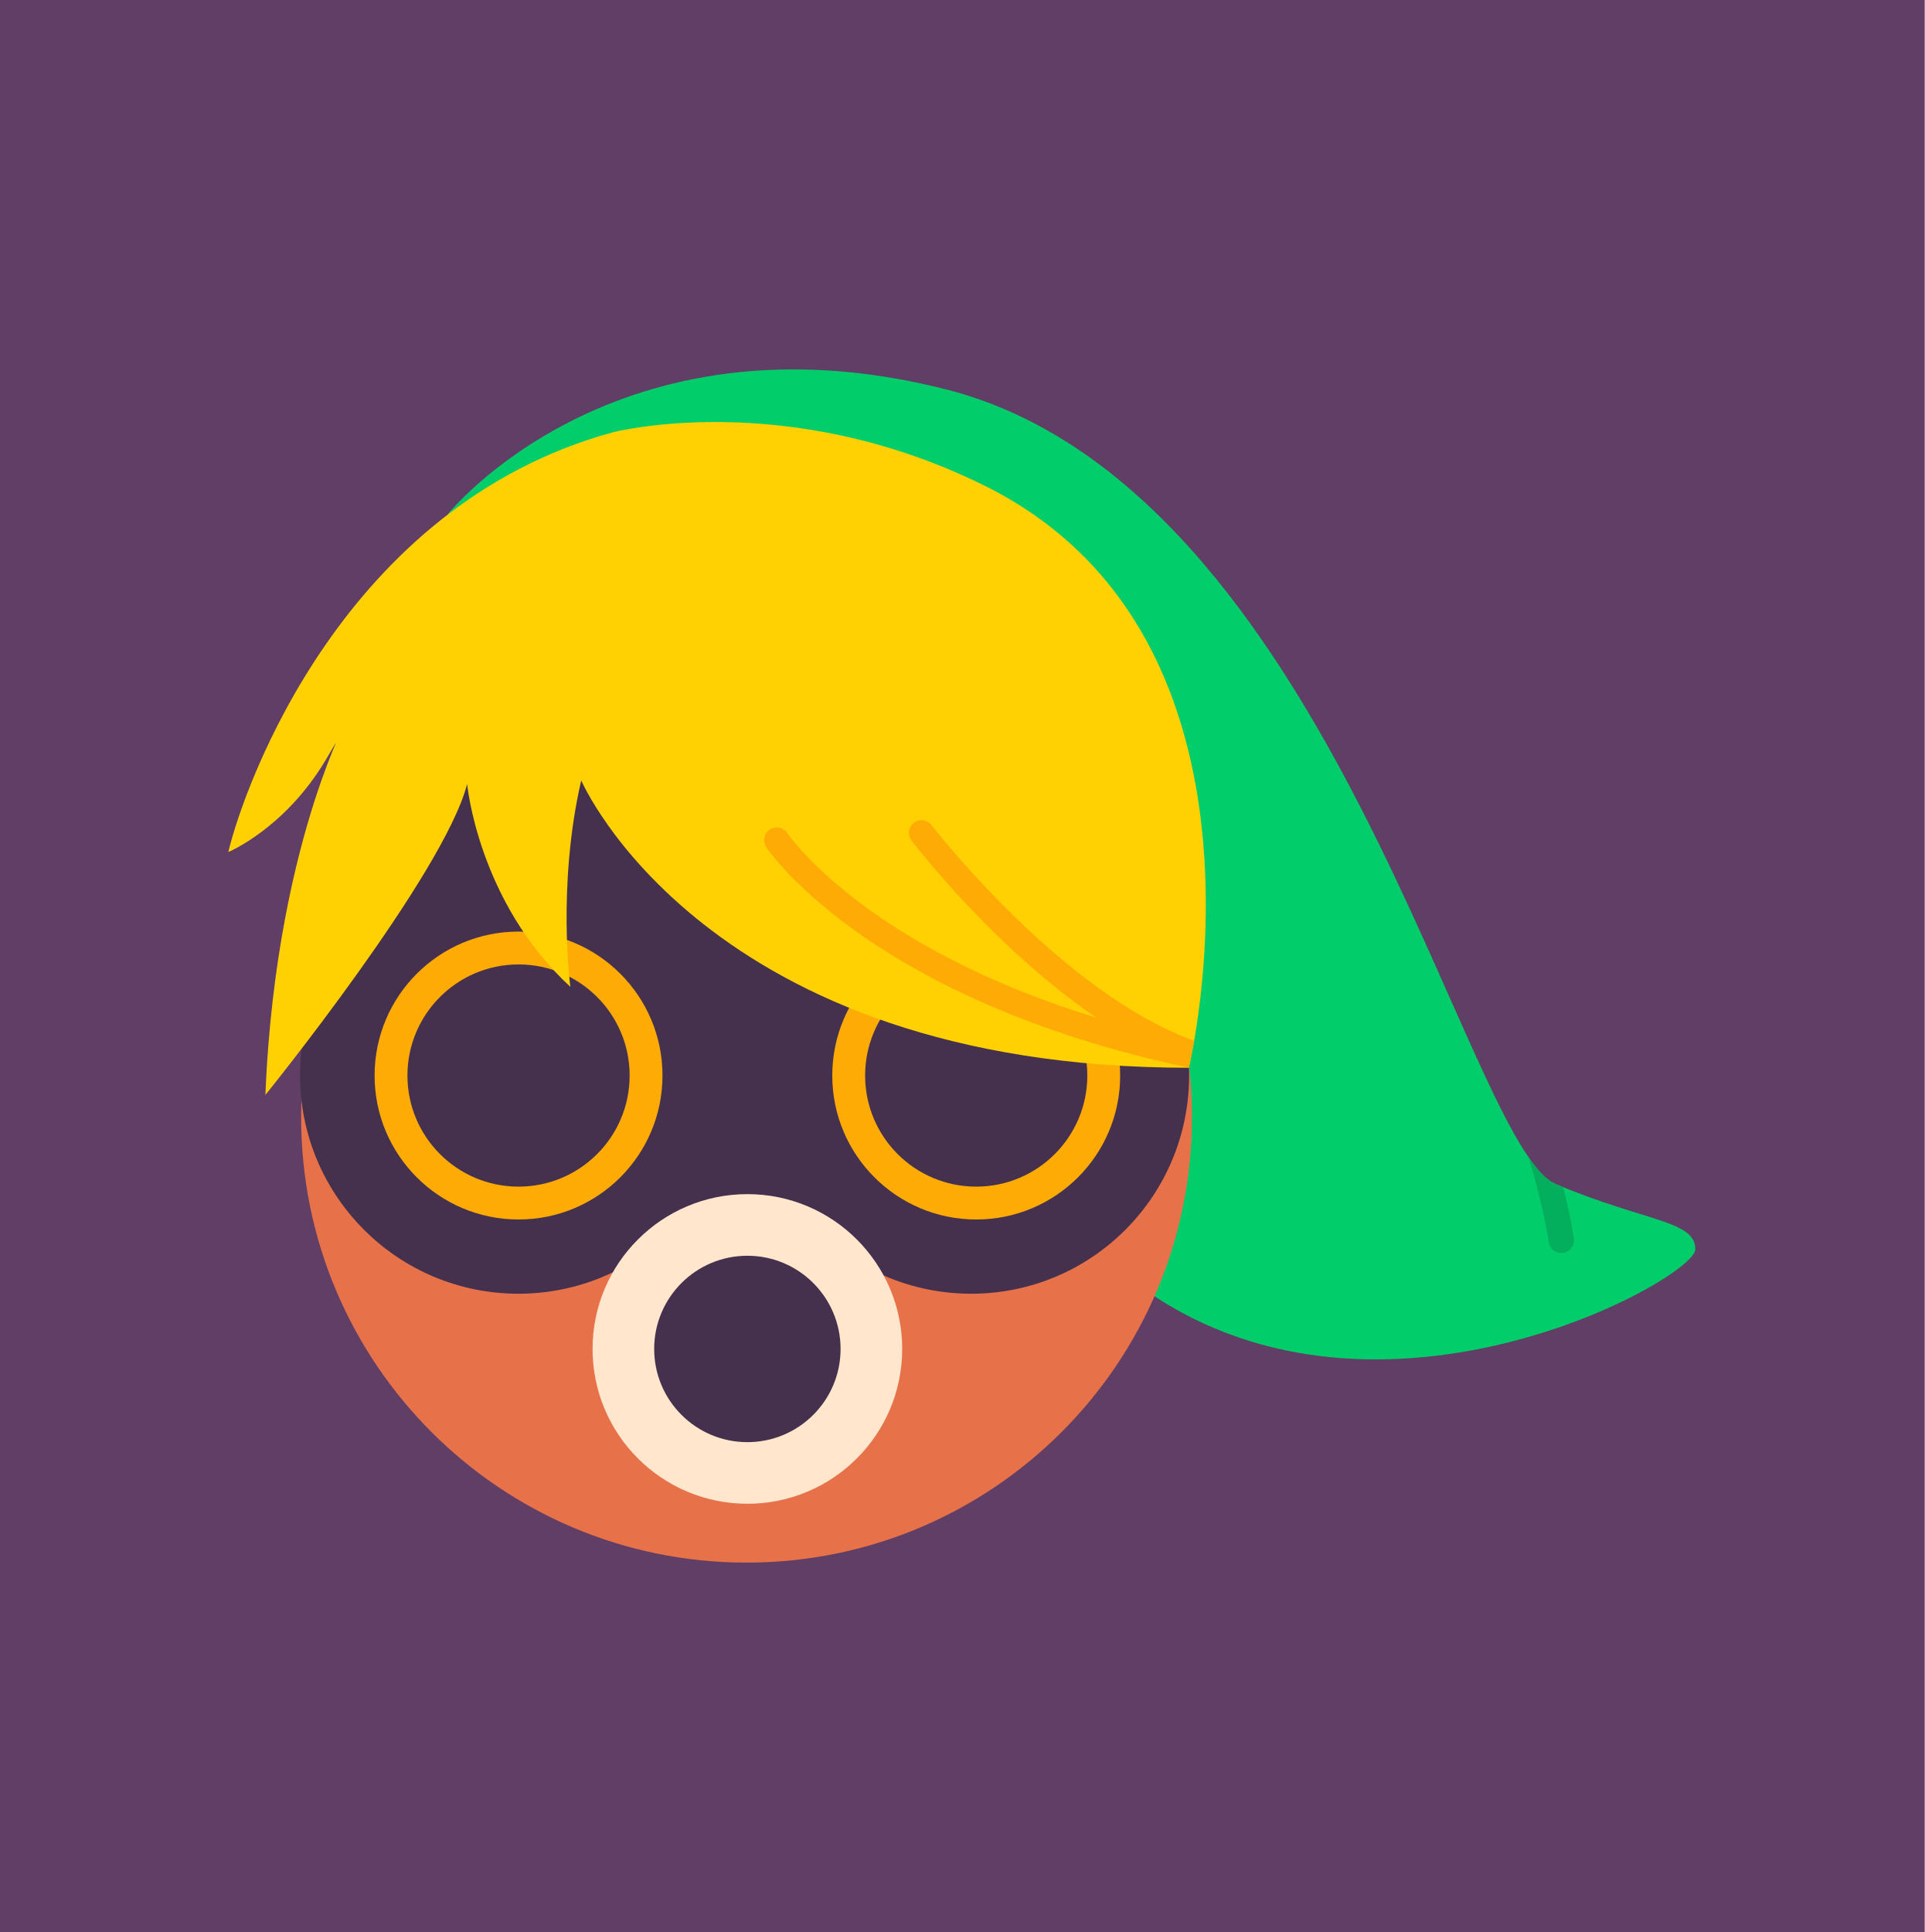
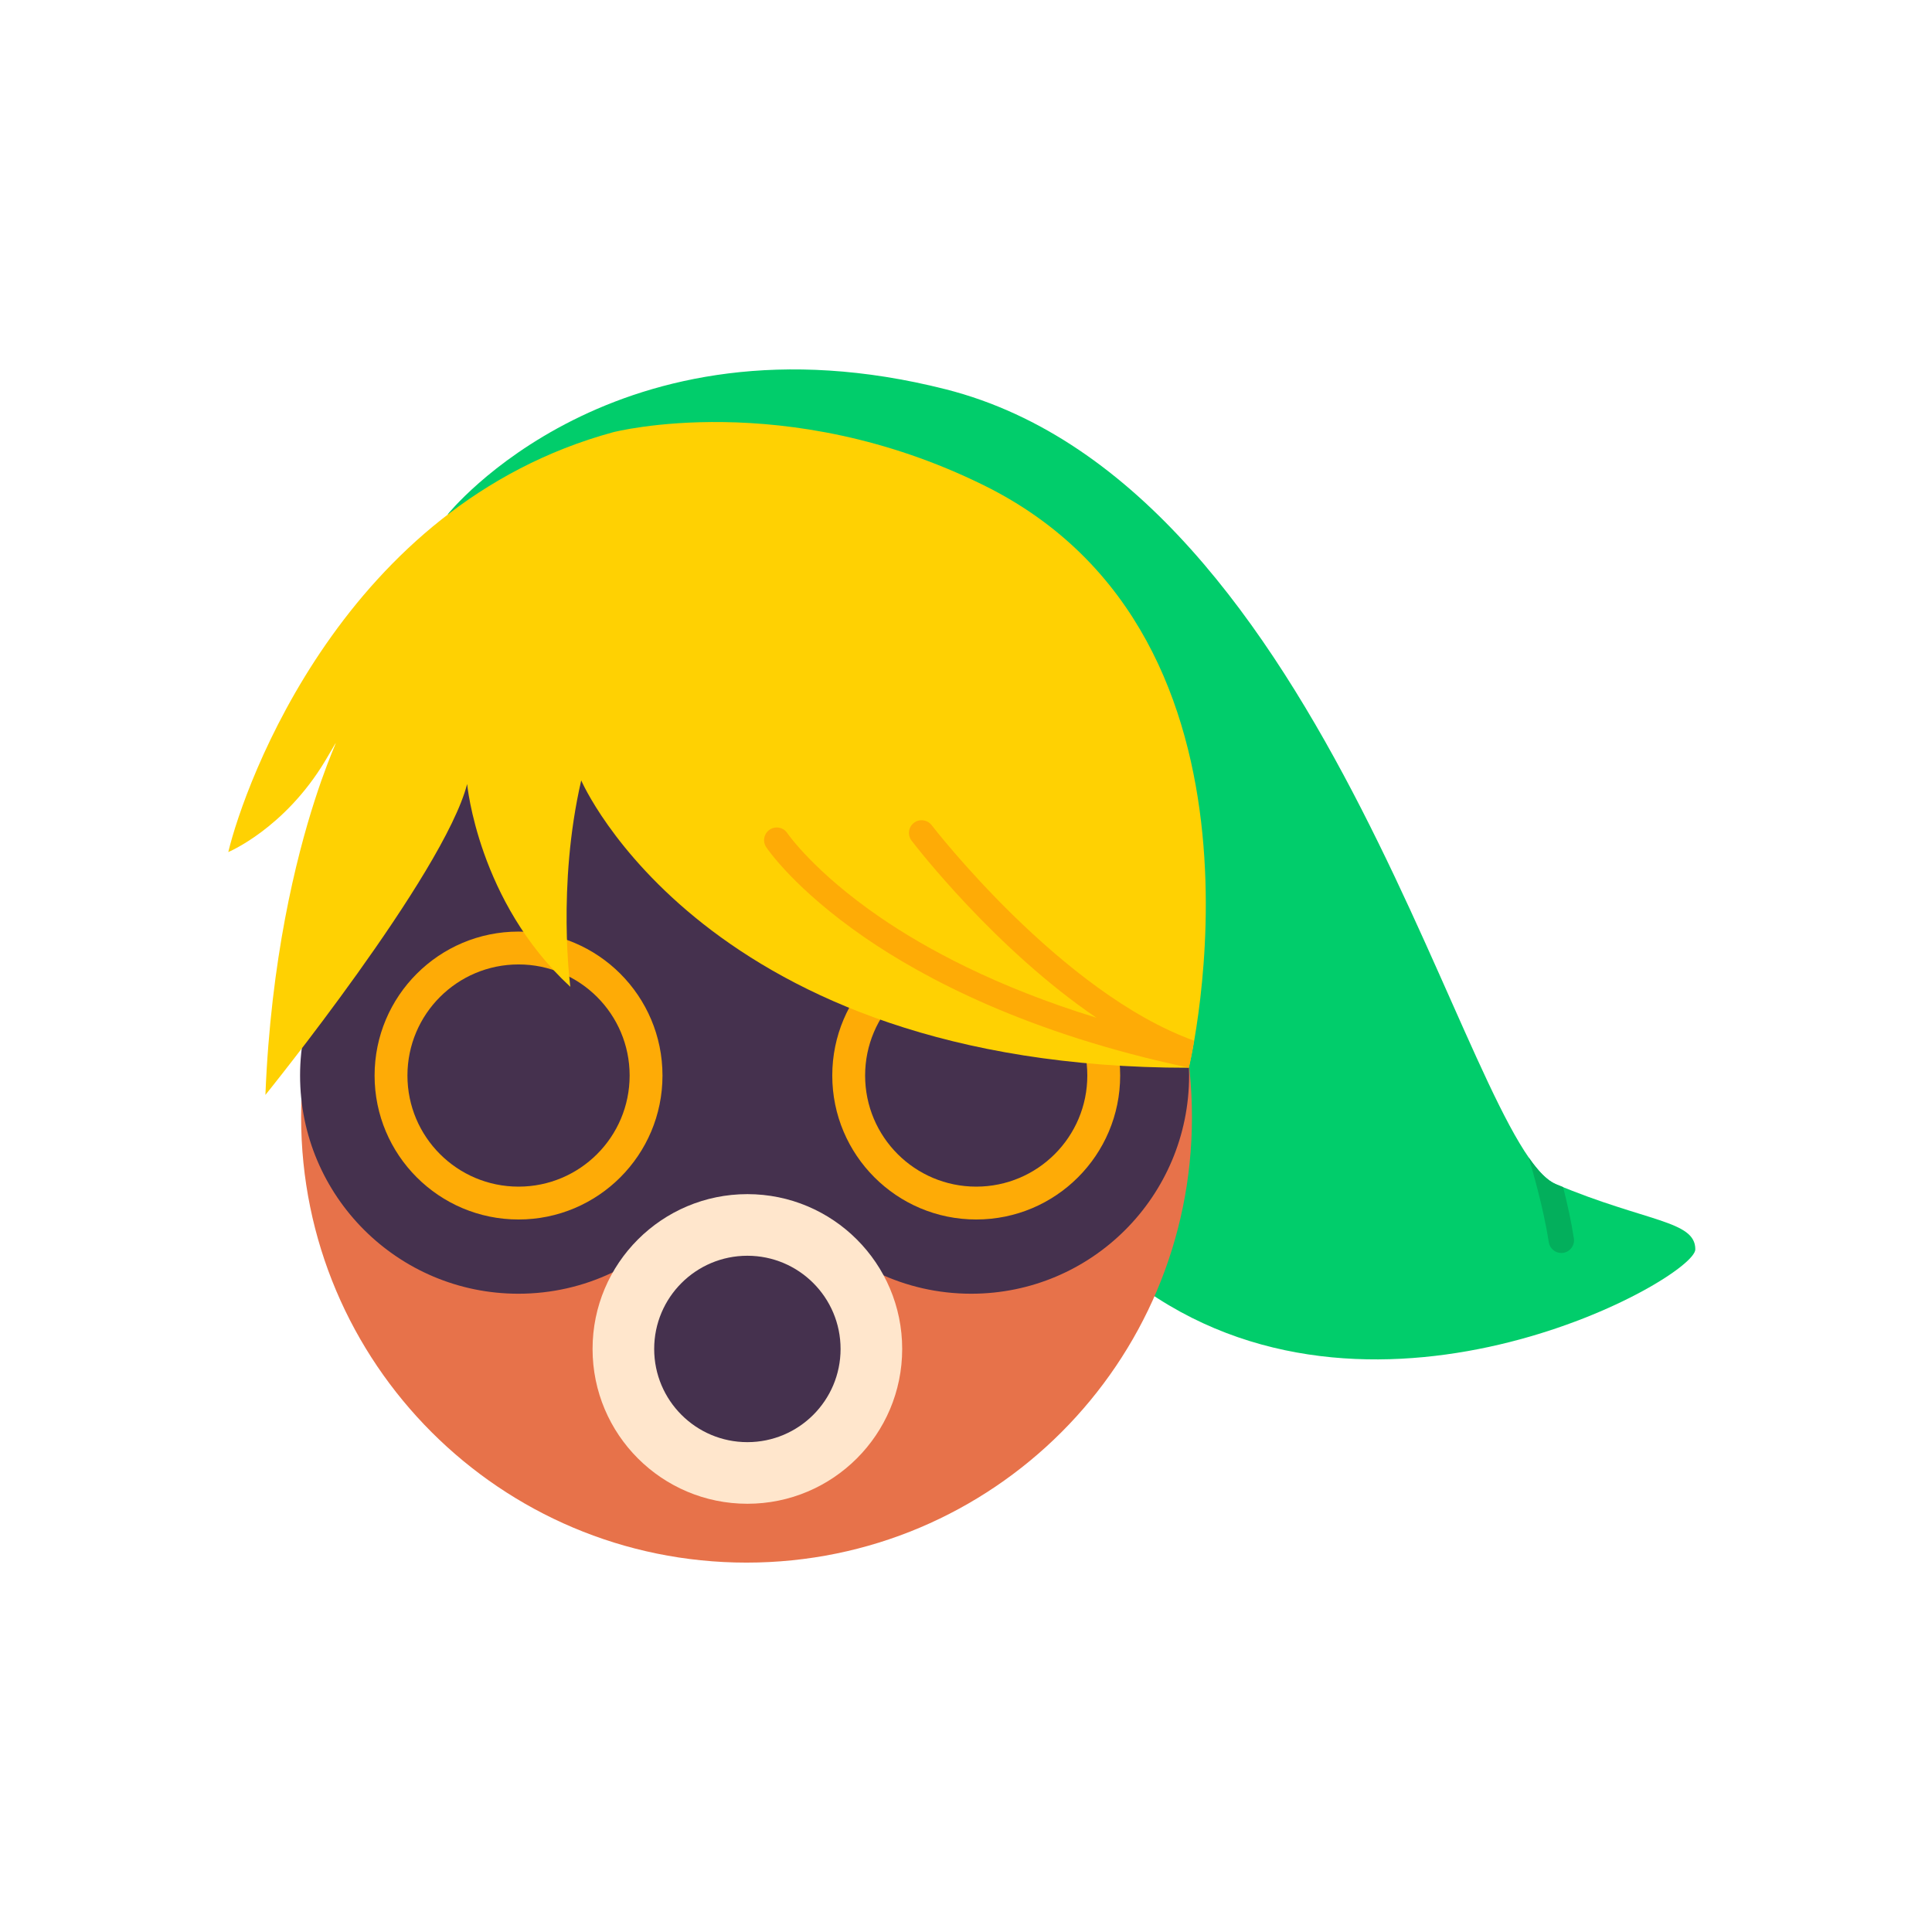
<svg xmlns="http://www.w3.org/2000/svg" version="1.1" id="Calque_1" x="0px" y="0px" width="1063px" height="1067px" viewBox="0 0 1063 1067" enable-background="new 0 0 1063 1067" xml:space="preserve">
-   <rect fill="#603E65" width="1063" height="1067" />
-   <g>
-     <path fill="#01CD6B" d="M247.307,283.994c0,0,92.271-115.326,275-69c213,54,287,418,337,439s77,20,77,36s-173,113-303,23" />
-     <path fill="#03AF5C" d="M862.299,691.994c0.352,0,0.709-0.025,1.067-0.082c3.821-0.584,6.445-4.156,5.86-7.977   c-1.453-9.49-3.717-19.592-5.908-28.287c-1.322-0.539-2.654-1.084-4.012-1.654c-4.768-2.004-9.754-7.133-15.059-14.807   c2.02,6.711,8.309,28.369,11.14,46.865C855.918,689.516,858.9,691.994,862.299,691.994z" />
-     <circle fill="#E7724A" cx="412.307" cy="616.994" r="246" />
-     <g>
-       <path fill="#45314E" d="M628,516.09V409.008c0-2.217-2.002-4.008-4.85-4.008H205.463c-2.848,0-5.463,1.791-5.463,4.008v100.67    c-21,21.732-34.271,51.488-34.271,84.316c0,66.551,54.027,120.503,120.578,120.503c36.798,0,69.815-16.497,91.919-42.497h66.315    c22.103,26,55.043,42.497,91.843,42.497c66.549,0,120.347-53.95,120.347-120.501C656.731,564.289,646,537.098,628,516.09z" />
+   <defs id="defs51" />
+   <g id="g46">
+     <path fill="#01CD6B" d="M247.307,283.994c0,0,92.271-115.326,275-69c213,54,287,418,337,439s77,20,77,36s-173,113-303,23" id="path12" />
+     <path fill="#03AF5C" d="M862.299,691.994c0.352,0,0.709-0.025,1.067-0.082c3.821-0.584,6.445-4.156,5.86-7.977   c-1.453-9.49-3.717-19.592-5.908-28.287c-1.322-0.539-2.654-1.084-4.012-1.654c-4.768-2.004-9.754-7.133-15.059-14.807   c2.02,6.711,8.309,28.369,11.14,46.865C855.918,689.516,858.9,691.994,862.299,691.994z" id="path14" />
+     <circle fill="#E7724A" cx="412.307" cy="616.994" r="246" id="circle16" />
+     <g id="g20">
+       <path fill="#45314E" d="M628,516.09V409.008c0-2.217-2.002-4.008-4.85-4.008H205.463c-2.848,0-5.463,1.791-5.463,4.008v100.67    c-21,21.732-34.271,51.488-34.271,84.316c0,66.551,54.027,120.503,120.578,120.503c36.798,0,69.815-16.497,91.919-42.497h66.315    c22.103,26,55.043,42.497,91.843,42.497c66.549,0,120.347-53.95,120.347-120.501C656.731,564.289,646,537.098,628,516.09z" id="path18" />
    </g>
-     <g>
-       <circle fill="#FFE6CC" cx="412.769" cy="744.994" r="85.501" />
-       <circle fill="#45314E" cx="412.769" cy="744.994" r="51.471" />
+     <g id="g26">
+       <circle fill="#FFE6CC" cx="412.769" cy="744.994" r="85.501" id="circle22" />
+       <circle fill="#45314E" cx="412.769" cy="744.994" r="51.471" id="circle24" />
    </g>
-     <g>
-       <g>
-         <circle fill="#FEAB06" cx="286.384" cy="593.994" r="79.501" />
-         <circle fill="#45314E" cx="286.384" cy="593.994" r="61.358" />
+     <g id="g40">
+       <g id="g32">
+         <circle fill="#FEAB06" cx="286.384" cy="593.994" r="79.501" id="circle28" />
+         <circle fill="#45314E" cx="286.384" cy="593.994" r="61.358" id="circle30" />
      </g>
-       <g>
-         <circle fill="#FEAB06" cx="539.154" cy="593.994" r="79.501" />
-         <circle fill="#45314E" cx="539.154" cy="593.994" r="61.358" />
+       <g id="g38">
+         <circle fill="#FEAB06" cx="539.154" cy="593.994" r="79.501" id="circle34" />
+         <circle fill="#45314E" cx="539.154" cy="593.994" r="61.358" id="circle36" />
      </g>
    </g>
-     <path fill="#FFD102" d="M315,545c0,0-7.499-55.504,6-114c0,0,68.116,158.703,335.559,158.703c0,0,57.785-237.363-113.252-321.709   c-109.494-53.998-204.733-29.273-204.733-29.273c-148.492,40.498-203.496,194.357-212.495,231.855c0,0,31.004-12.867,53.503-50.365   s-26.998,34.498-32.998,184.492C146.583,604.703,245,483,258,433C258,433,264,498,315,545z" />
-     <path fill="#FEAB06" d="M514.558,455.745c-2.351-3.069-6.744-3.652-9.813-1.303s-3.653,6.742-1.304,9.812   c2.382,3.113,46.247,59.901,102.142,97.83c-55.907-17.175-94.688-38.464-119.415-55.408c-36.688-25.14-51.21-46.361-51.353-46.572   c-2.147-3.205-6.485-4.069-9.698-1.928c-3.217,2.145-4.086,6.49-1.941,9.707c0.623,0.934,15.688,23.173,54.225,49.754   c33.142,22.86,90.594,53.28,179.17,72.019c0.131-0.548,1.398-5.898,2.962-14.897C586.168,548.417,515.28,456.688,514.558,455.745z" />
+     <path fill="#FFD102" d="M315,545c0,0-7.499-55.504,6-114c0,0,68.116,158.703,335.559,158.703c0,0,57.785-237.363-113.252-321.709   c-109.494-53.998-204.733-29.273-204.733-29.273c-148.492,40.498-203.496,194.357-212.495,231.855c0,0,31.004-12.867,53.503-50.365   s-26.998,34.498-32.998,184.492C146.583,604.703,245,483,258,433C258,433,264,498,315,545z" id="path42" />
+     <path fill="#FEAB06" d="M514.558,455.745c-2.351-3.069-6.744-3.652-9.813-1.303s-3.653,6.742-1.304,9.812   c2.382,3.113,46.247,59.901,102.142,97.83c-55.907-17.175-94.688-38.464-119.415-55.408c-36.688-25.14-51.21-46.361-51.353-46.572   c-2.147-3.205-6.485-4.069-9.698-1.928c-3.217,2.145-4.086,6.49-1.941,9.707c0.623,0.934,15.688,23.173,54.225,49.754   c33.142,22.86,90.594,53.28,179.17,72.019c0.131-0.548,1.398-5.898,2.962-14.897C586.168,548.417,515.28,456.688,514.558,455.745z" id="path44" />
  </g>
</svg>
